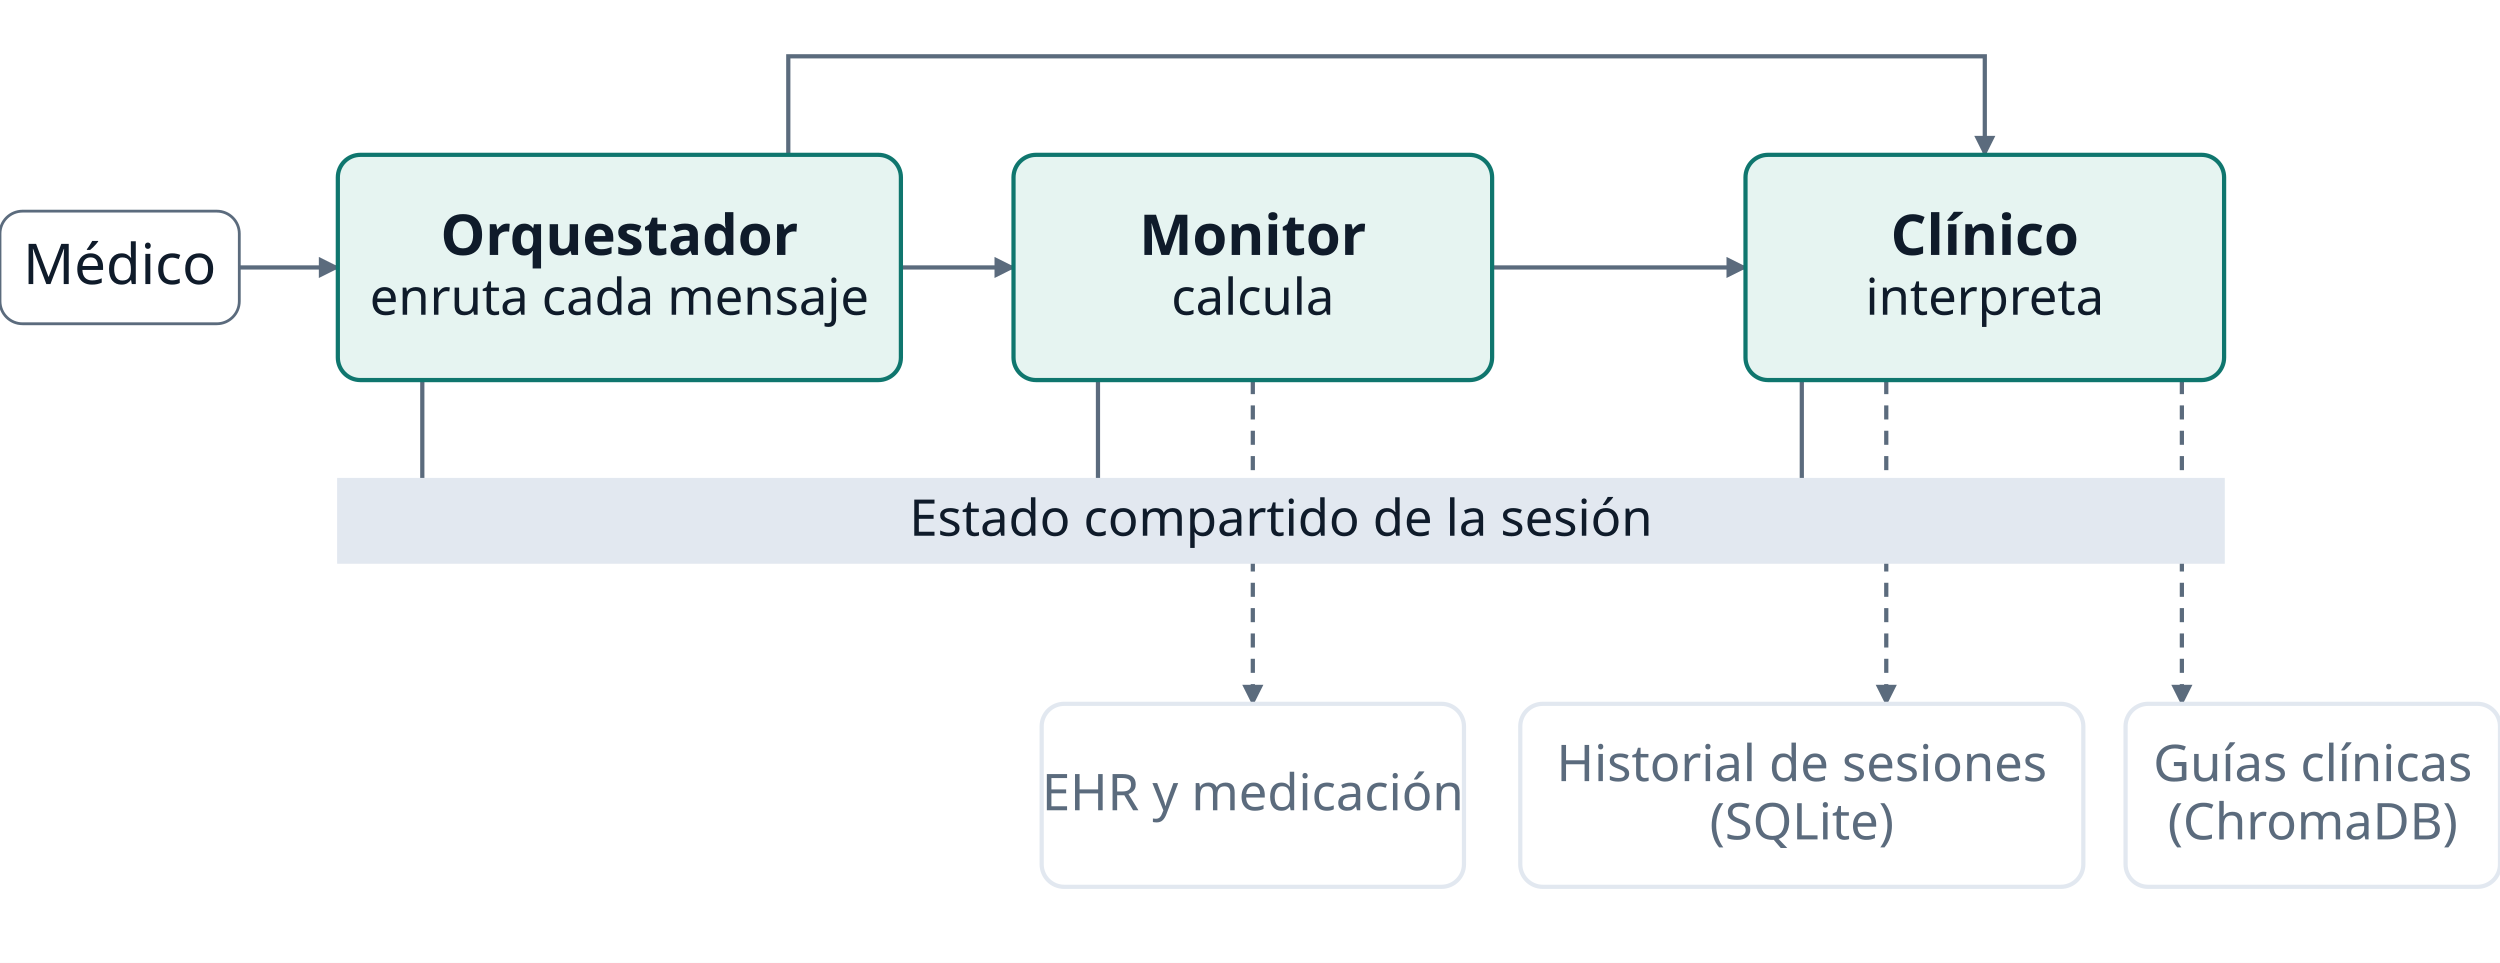
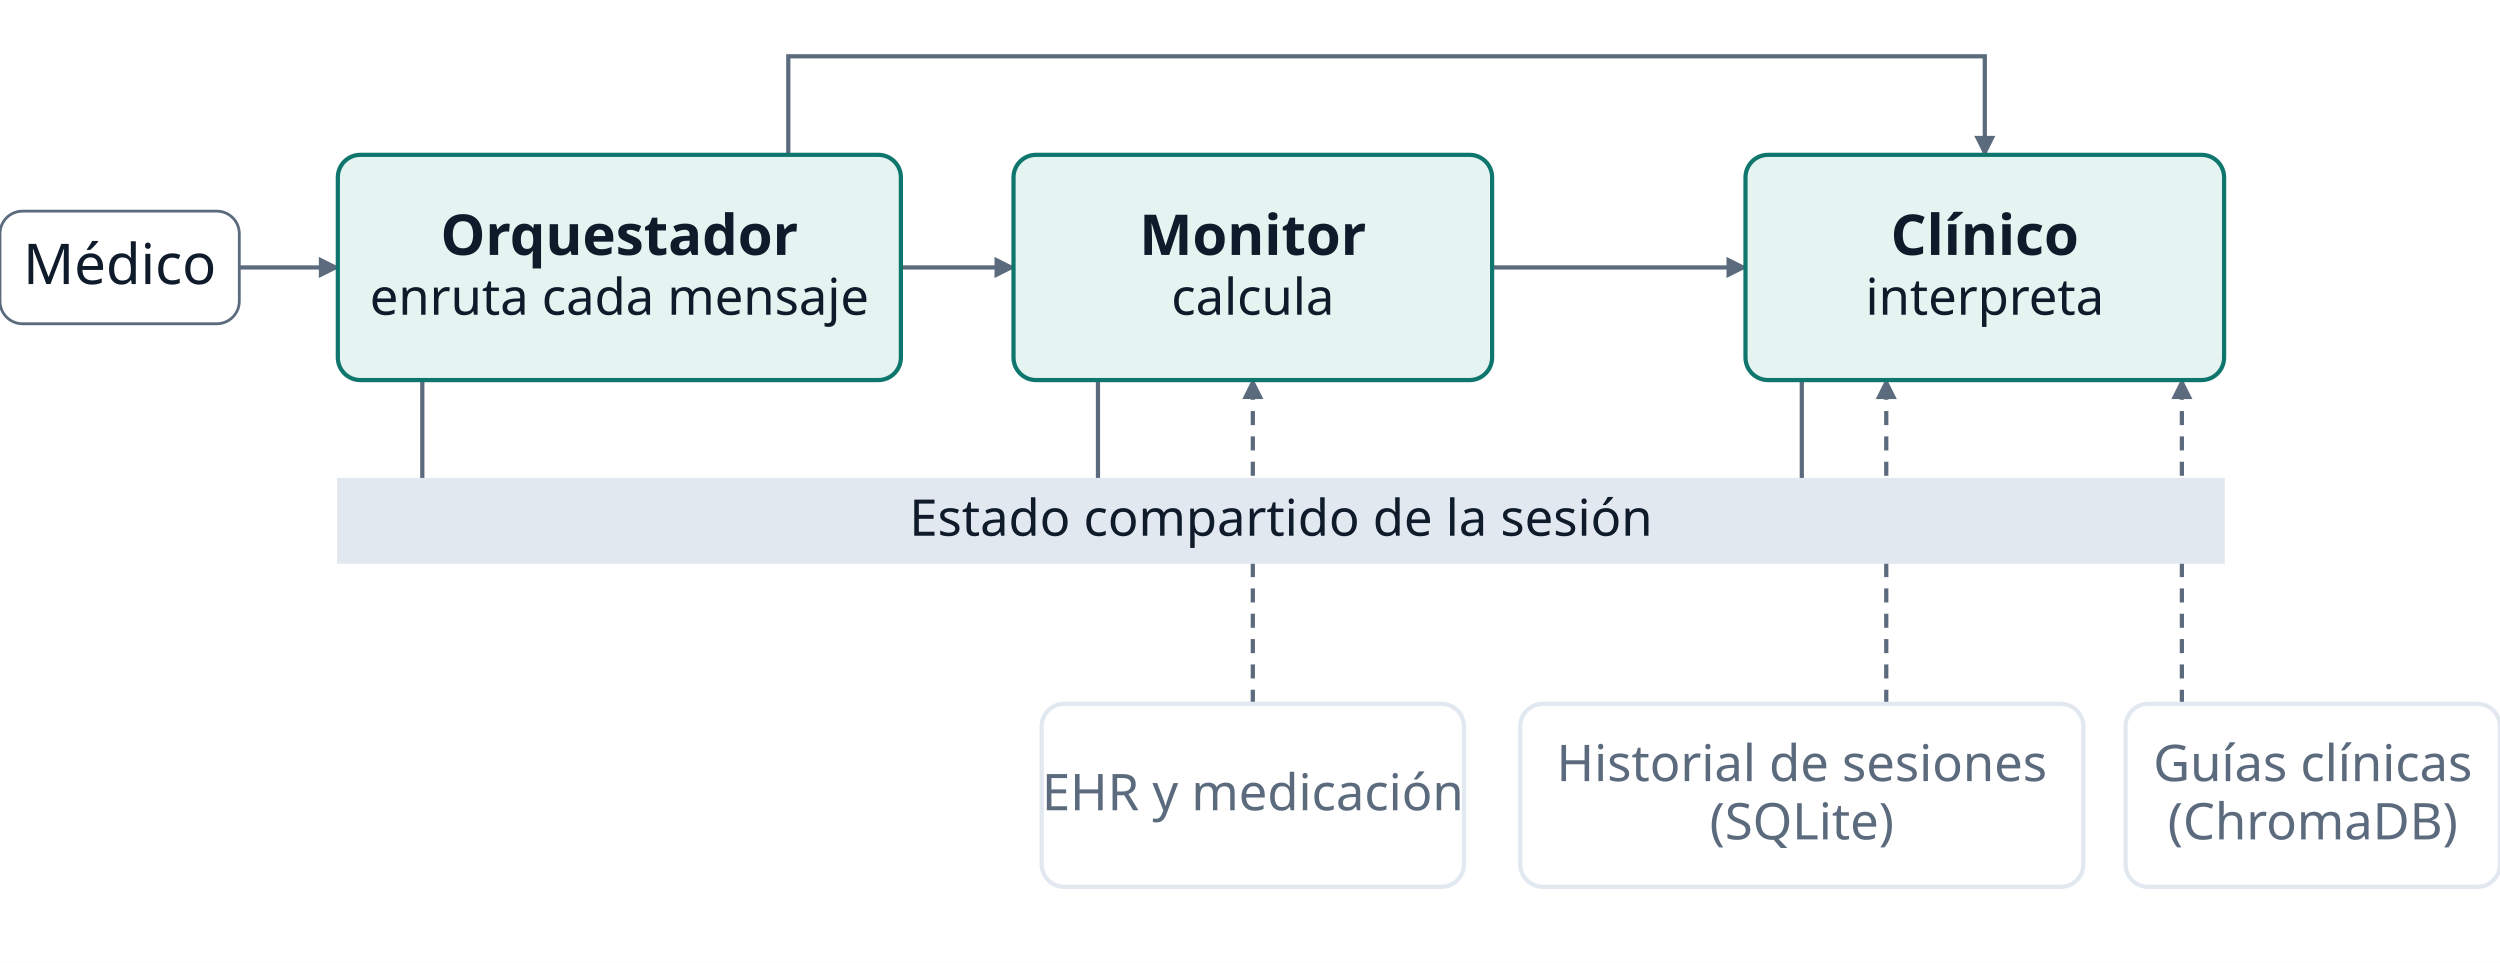
<svg xmlns="http://www.w3.org/2000/svg" viewBox="0 0 1776 684" width="1776" height="684" aria-label="Arquitectura: Orquestador, Monitor y Clínico con sus fuentes de datos">
  <defs>
    <marker id="a5B6B7D" viewBox="0 0 10 10" refX="9" refY="5" markerWidth="5" markerHeight="5" orient="auto">
      <path d="M0,0 L10,5 L0,10 z" fill="#5B6B7D" />
    </marker>
    <marker id="a0F766E" viewBox="0 0 10 10" refX="9" refY="5" markerWidth="5" markerHeight="5" orient="auto">
      <path d="M0,0 L10,5 L0,10 z" fill="#0F766E" />
    </marker>
  </defs>
  <rect width="1776" height="684" fill="#FFFFFF" />
  <polyline points="170,190 240,190" fill="none" stroke="#5B6B7D" stroke-width="3" marker-end="url(#a5B6B7D)" />
  <polyline points="640,190 720,190" fill="none" stroke="#5B6B7D" stroke-width="3" marker-end="url(#a5B6B7D)" />
  <polyline points="1060,190 1240,190" fill="none" stroke="#5B6B7D" stroke-width="3" marker-end="url(#a5B6B7D)" />
  <polyline points="560,110 560,40 1410,40 1410,110" fill="none" stroke="#5B6B7D" stroke-width="3" marker-end="url(#a5B6B7D)" />
-   <polyline points="890,270 890,500" fill="none" stroke="#5B6B7D" stroke-width="3" stroke-dasharray="10 8" marker-end="url(#a5B6B7D)" />
-   <polyline points="1340,270 1340,500" fill="none" stroke="#5B6B7D" stroke-width="3" stroke-dasharray="10 8" marker-end="url(#a5B6B7D)" />
-   <polyline points="1550,270 1550,500" fill="none" stroke="#5B6B7D" stroke-width="3" stroke-dasharray="10 8" marker-end="url(#a5B6B7D)" />
+   <polyline points="890,500 890,270" fill="none" stroke="#5B6B7D" stroke-width="3" stroke-dasharray="10 8" marker-end="url(#a5B6B7D)" />
+   <polyline points="1340,500 1340,270" fill="none" stroke="#5B6B7D" stroke-width="3" stroke-dasharray="10 8" marker-end="url(#a5B6B7D)" />
+   <polyline points="1550,500 1550,270" fill="none" stroke="#5B6B7D" stroke-width="3" stroke-dasharray="10 8" marker-end="url(#a5B6B7D)" />
  <polyline points="300,270 300,340" fill="none" stroke="#5B6B7D" stroke-width="3" />
  <polyline points="780,270 780,340" fill="none" stroke="#5B6B7D" stroke-width="3" />
  <polyline points="1280,270 1280,340" fill="none" stroke="#5B6B7D" stroke-width="3" />
  <rect x="240" y="340" width="1340" height="60" rx="0" fill="#E2E8F0" stroke="#E2E8F0" stroke-width="1" />
  <text x="910.0" y="380.6" font-family="Carlito, Calibri, sans-serif" font-size="36" font-weight="400" fill="#0F1B2A" text-anchor="middle">Estado compartido de la sesión</text>
  <rect x="0" y="150" width="170" height="80" rx="16" fill="#FFFFFF" stroke="#5B6B7D" stroke-width="2" />
  <text x="85.0" y="201.8" font-family="Carlito, Calibri, sans-serif" font-size="40" font-weight="400" fill="#0F1B2A" text-anchor="middle">Médico</text>
  <rect x="240" y="110" width="400" height="160" rx="16" fill="#E6F4F1" stroke="#0F766E" stroke-width="3" />
  <text x="440.0" y="181.1" font-family="Carlito, Calibri, sans-serif" font-size="40" font-weight="700" fill="#0F1B2A" text-anchor="middle">Orquestador</text>
  <text x="440.0" y="223.6" font-family="Carlito, Calibri, sans-serif" font-size="36" font-weight="400" fill="#0F1B2A" text-anchor="middle">enruta cada mensaje</text>
  <rect x="720" y="110" width="340" height="160" rx="16" fill="#E6F4F1" stroke="#0F766E" stroke-width="3" />
  <text x="890.0" y="181.1" font-family="Carlito, Calibri, sans-serif" font-size="40" font-weight="700" fill="#0F1B2A" text-anchor="middle">Monitor</text>
  <text x="890.0" y="223.6" font-family="Carlito, Calibri, sans-serif" font-size="36" font-weight="400" fill="#0F1B2A" text-anchor="middle">calcula</text>
  <rect x="1240" y="110" width="340" height="160" rx="16" fill="#E6F4F1" stroke="#0F766E" stroke-width="3" />
  <text x="1410.0" y="181.1" font-family="Carlito, Calibri, sans-serif" font-size="40" font-weight="700" fill="#0F1B2A" text-anchor="middle">Clínico</text>
  <text x="1410.0" y="223.6" font-family="Carlito, Calibri, sans-serif" font-size="36" font-weight="400" fill="#0F1B2A" text-anchor="middle">interpreta</text>
  <rect x="740" y="500" width="300" height="130" rx="16" fill="#FFFFFF" stroke="#E2E8F0" stroke-width="3" />
  <text x="890.0" y="575.6" font-family="Carlito, Calibri, sans-serif" font-size="36" font-weight="400" fill="#5B6B7D" text-anchor="middle">EHR y medicación</text>
  <rect x="1080" y="500" width="400" height="130" rx="16" fill="#FFFFFF" stroke="#E2E8F0" stroke-width="3" />
  <text x="1280.0" y="554.9" font-family="Carlito, Calibri, sans-serif" font-size="36" font-weight="400" fill="#5B6B7D" text-anchor="middle">Historial de sesiones</text>
  <text x="1280.0" y="596.3" font-family="Carlito, Calibri, sans-serif" font-size="36" font-weight="400" fill="#5B6B7D" text-anchor="middle">(SQLite)</text>
  <rect x="1510" y="500" width="266" height="130" rx="16" fill="#FFFFFF" stroke="#E2E8F0" stroke-width="3" />
  <text x="1643.0" y="554.9" font-family="Carlito, Calibri, sans-serif" font-size="36" font-weight="400" fill="#5B6B7D" text-anchor="middle">Guías clínicas</text>
  <text x="1643.0" y="596.3" font-family="Carlito, Calibri, sans-serif" font-size="36" font-weight="400" fill="#5B6B7D" text-anchor="middle">(ChromaDB)</text>
</svg>
